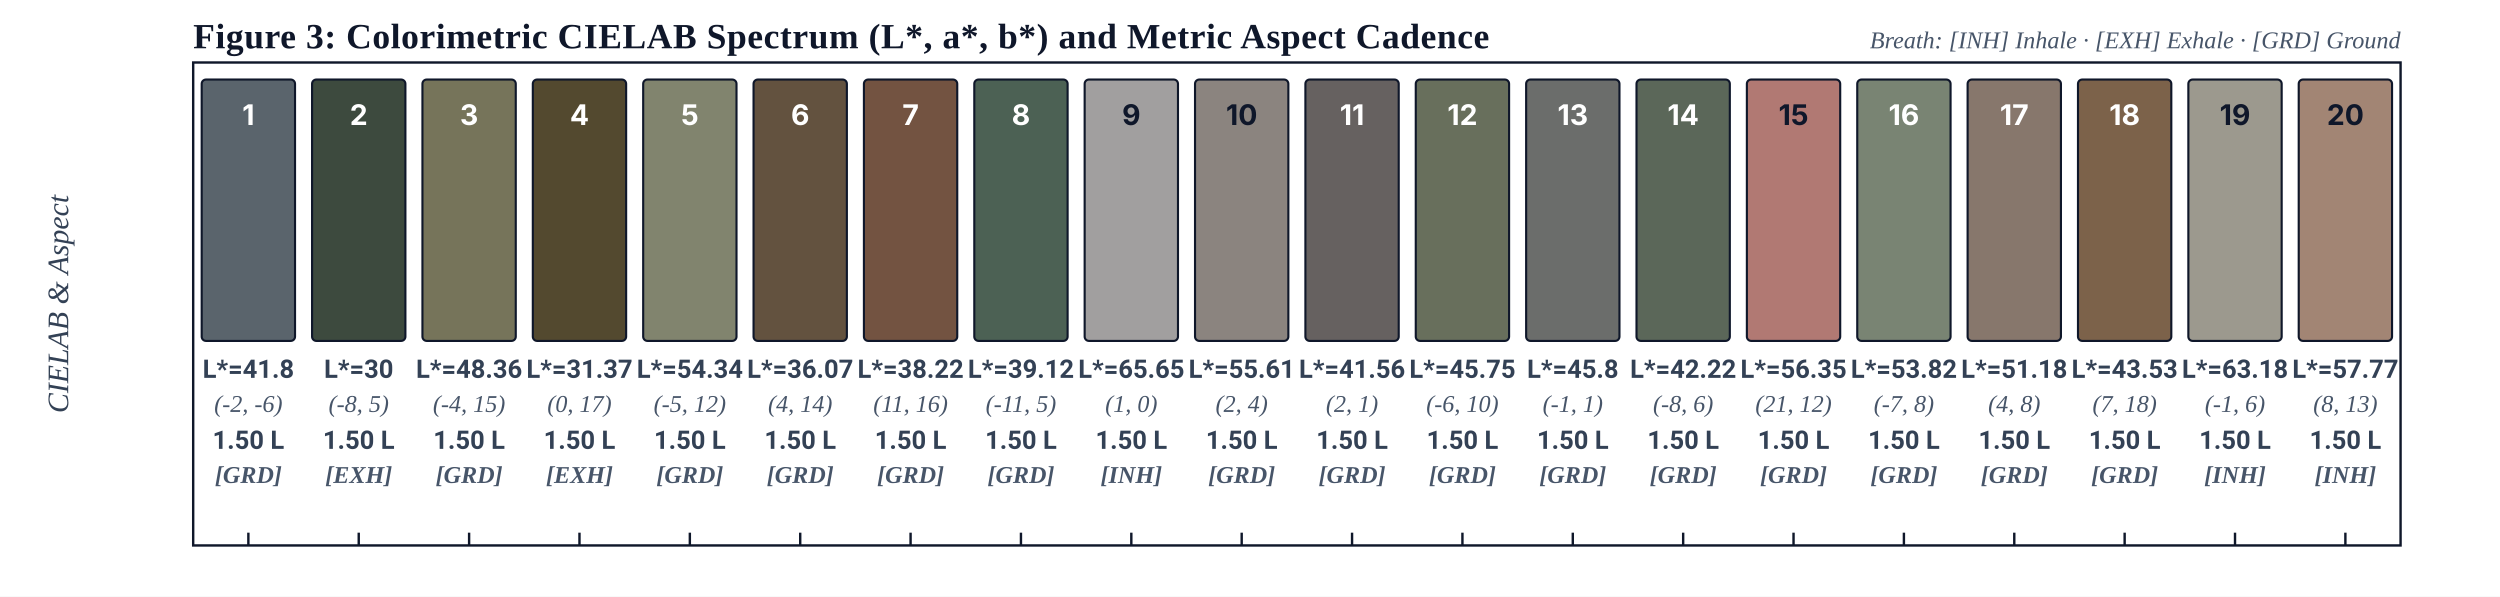
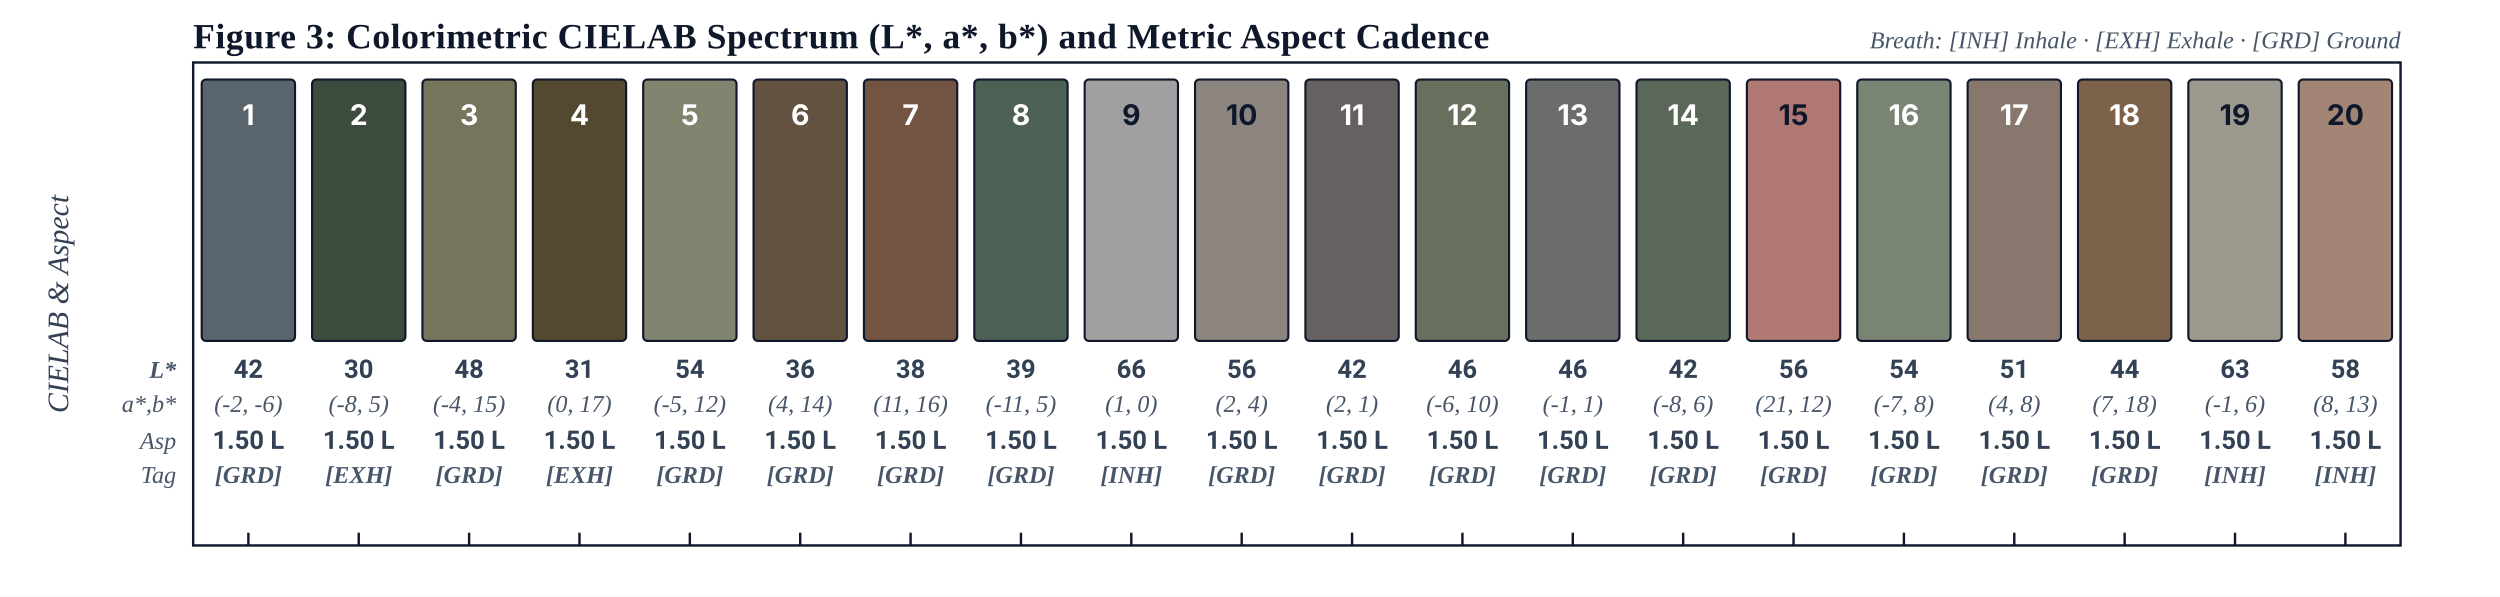
<svg xmlns="http://www.w3.org/2000/svg" viewBox="0 0 880 210" width="100%" height="100%">
  <style>
    .paper-bg { fill: #ffffff; }
    .spine-box { fill: #ffffff; stroke: #0f172a; stroke-width: 0.85; }
    .tick-line { stroke: #0f172a; stroke-width: 0.85; }
    .fig-heading { fill: #0f172a; font-family: "Times New Roman", Times, "Nimbus Roman No9 L", "Liberation Serif", serif; font-size: 12.5px; font-weight: bold; letter-spacing: 0.2px; }
    .axis-title { fill: #334155; font-family: "Times New Roman", Times, "Nimbus Roman No9 L", "Liberation Serif", serif; font-size: 10.5px; font-style: italic; }
    .tick-label { fill: #334155; font-family: -apple-system, BlinkMacSystemFont, "Segoe UI", Roboto, Helvetica, Arial, sans-serif; font-size: 9px; font-variant-numeric: tabular-nums; }
    .threshold-label { fill: #475569; font-family: "Times New Roman", Times, "Nimbus Roman No9 L", "Liberation Serif", serif; font-size: 8.5px; font-style: italic; }
  </style>
  <rect width="880" height="210" class="paper-bg" />
  <text x="68" y="17" class="fig-heading">Figure 3: Colorimetric CIELAB Spectrum (L*, a*, b*) and Metric Aspect Cadence</text>
  <rect x="68" y="22" width="777" height="170" class="spine-box" />
  <text transform="translate(24, 107) rotate(-90)" class="axis-title" text-anchor="middle">CIELAB &amp; Aspect</text>
  <text x="845" y="17" class="threshold-label" text-anchor="end">Breath: [INH] Inhale · [EXH] Exhale · [GRD] Ground</text>
+   <text x="62" y="133" class="threshold-label" font-weight="bold" text-anchor="end">L*</text>
+   <text x="62" y="145" class="threshold-label" text-anchor="end">a*,b*</text>
+   <text x="62" y="158" class="threshold-label" text-anchor="end">Asp</text>
+   <text x="62" y="170" class="threshold-label" text-anchor="end">Tag</text>
  <rect x="71" y="28" width="32.85" height="92" fill="rgb(90, 100, 108)" stroke="#0f172a" stroke-width="0.75" rx="1.5" />
  <text x="87.425" y="44" fill="#ffffff" font-family="-apple-system, sans-serif" font-size="10px" font-weight="bold" text-anchor="middle">1</text>
-   <text x="87.425" y="133" class="tick-label" font-weight="600" text-anchor="middle">L*=41.8</text>
+   <text x="87.425" y="133" class="tick-label" font-weight="600" text-anchor="middle">42</text>
  <text x="87.425" y="145" class="threshold-label" text-anchor="middle">(-2, -6)</text>
  <text x="87.425" y="158" class="tick-label" font-weight="bold" text-anchor="middle">1.50 L</text>
  <text x="87.425" y="170" class="threshold-label" fill="#475569" font-size="7.5px" font-weight="bold" text-anchor="middle">[GRD]</text>
  <line x1="87.425" y1="187.5" x2="87.425" y2="192" class="tick-line" />
  <rect x="109.85" y="28" width="32.85" height="92" fill="rgb(61, 74, 62)" stroke="#0f172a" stroke-width="0.75" rx="1.5" />
  <text x="126.275" y="44" fill="#ffffff" font-family="-apple-system, sans-serif" font-size="10px" font-weight="bold" text-anchor="middle">2</text>
-   <text x="126.275" y="133" class="tick-label" font-weight="600" text-anchor="middle">L*=30</text>
+   <text x="126.275" y="133" class="tick-label" font-weight="600" text-anchor="middle">30</text>
  <text x="126.275" y="145" class="threshold-label" text-anchor="middle">(-8, 5)</text>
  <text x="126.275" y="158" class="tick-label" font-weight="bold" text-anchor="middle">1.50 L</text>
  <text x="126.275" y="170" class="threshold-label" fill="#b91c1c" font-size="7.5px" font-weight="bold" text-anchor="middle">[EXH]</text>
  <line x1="126.275" y1="187.5" x2="126.275" y2="192" class="tick-line" />
  <rect x="148.7" y="28" width="32.85" height="92" fill="rgb(118, 116, 90)" stroke="#0f172a" stroke-width="0.75" rx="1.5" />
  <text x="165.125" y="44" fill="#ffffff" font-family="-apple-system, sans-serif" font-size="10px" font-weight="bold" text-anchor="middle">3</text>
-   <text x="165.125" y="133" class="tick-label" font-weight="600" text-anchor="middle">L*=48.36</text>
+   <text x="165.125" y="133" class="tick-label" font-weight="600" text-anchor="middle">48</text>
  <text x="165.125" y="145" class="threshold-label" text-anchor="middle">(-4, 15)</text>
  <text x="165.125" y="158" class="tick-label" font-weight="bold" text-anchor="middle">1.50 L</text>
  <text x="165.125" y="170" class="threshold-label" fill="#475569" font-size="7.5px" font-weight="bold" text-anchor="middle">[GRD]</text>
  <line x1="165.125" y1="187.5" x2="165.125" y2="192" class="tick-line" />
  <rect x="187.55" y="28" width="32.85" height="92" fill="rgb(83, 73, 47)" stroke="#0f172a" stroke-width="0.75" rx="1.5" />
  <text x="203.975" y="44" fill="#ffffff" font-family="-apple-system, sans-serif" font-size="10px" font-weight="bold" text-anchor="middle">4</text>
-   <text x="203.975" y="133" class="tick-label" font-weight="600" text-anchor="middle">L*=31.37</text>
+   <text x="203.975" y="133" class="tick-label" font-weight="600" text-anchor="middle">31</text>
  <text x="203.975" y="145" class="threshold-label" text-anchor="middle">(0, 17)</text>
  <text x="203.975" y="158" class="tick-label" font-weight="bold" text-anchor="middle">1.50 L</text>
  <text x="203.975" y="170" class="threshold-label" fill="#b91c1c" font-size="7.5px" font-weight="bold" text-anchor="middle">[EXH]</text>
  <line x1="203.975" y1="187.5" x2="203.975" y2="192" class="tick-line" />
  <rect x="226.4" y="28" width="32.85" height="92" fill="rgb(129, 132, 110)" stroke="#0f172a" stroke-width="0.75" rx="1.5" />
  <text x="242.825" y="44" fill="#ffffff" font-family="-apple-system, sans-serif" font-size="10px" font-weight="bold" text-anchor="middle">5</text>
-   <text x="242.825" y="133" class="tick-label" font-weight="600" text-anchor="middle">L*=54.34</text>
+   <text x="242.825" y="133" class="tick-label" font-weight="600" text-anchor="middle">54</text>
  <text x="242.825" y="145" class="threshold-label" text-anchor="middle">(-5, 12)</text>
  <text x="242.825" y="158" class="tick-label" font-weight="bold" text-anchor="middle">1.50 L</text>
  <text x="242.825" y="170" class="threshold-label" fill="#475569" font-size="7.5px" font-weight="bold" text-anchor="middle">[GRD]</text>
  <line x1="242.825" y1="187.5" x2="242.825" y2="192" class="tick-line" />
  <rect x="265.25" y="28" width="32.85" height="92" fill="rgb(99, 82, 63)" stroke="#0f172a" stroke-width="0.75" rx="1.5" />
  <text x="281.675" y="44" fill="#ffffff" font-family="-apple-system, sans-serif" font-size="10px" font-weight="bold" text-anchor="middle">6</text>
-   <text x="281.675" y="133" class="tick-label" font-weight="600" text-anchor="middle">L*=36.07</text>
+   <text x="281.675" y="133" class="tick-label" font-weight="600" text-anchor="middle">36</text>
  <text x="281.675" y="145" class="threshold-label" text-anchor="middle">(4, 14)</text>
  <text x="281.675" y="158" class="tick-label" font-weight="bold" text-anchor="middle">1.50 L</text>
  <text x="281.675" y="170" class="threshold-label" fill="#475569" font-size="7.5px" font-weight="bold" text-anchor="middle">[GRD]</text>
  <line x1="281.675" y1="187.5" x2="281.675" y2="192" class="tick-line" />
  <rect x="304.1" y="28" width="32.85" height="92" fill="rgb(115, 83, 65)" stroke="#0f172a" stroke-width="0.75" rx="1.5" />
  <text x="320.525" y="44" fill="#ffffff" font-family="-apple-system, sans-serif" font-size="10px" font-weight="bold" text-anchor="middle">7</text>
-   <text x="320.525" y="133" class="tick-label" font-weight="600" text-anchor="middle">L*=38.22</text>
+   <text x="320.525" y="133" class="tick-label" font-weight="600" text-anchor="middle">38</text>
  <text x="320.525" y="145" class="threshold-label" text-anchor="middle">(11, 16)</text>
  <text x="320.525" y="158" class="tick-label" font-weight="bold" text-anchor="middle">1.50 L</text>
  <text x="320.525" y="170" class="threshold-label" fill="#475569" font-size="7.5px" font-weight="bold" text-anchor="middle">[GRD]</text>
  <line x1="320.525" y1="187.5" x2="320.525" y2="192" class="tick-line" />
  <rect x="342.95" y="28" width="32.85" height="92" fill="rgb(76, 97, 84)" stroke="#0f172a" stroke-width="0.75" rx="1.5" />
  <text x="359.375" y="44" fill="#ffffff" font-family="-apple-system, sans-serif" font-size="10px" font-weight="bold" text-anchor="middle">8</text>
-   <text x="359.375" y="133" class="tick-label" font-weight="600" text-anchor="middle">L*=39.12</text>
+   <text x="359.375" y="133" class="tick-label" font-weight="600" text-anchor="middle">39</text>
  <text x="359.375" y="145" class="threshold-label" text-anchor="middle">(-11, 5)</text>
  <text x="359.375" y="158" class="tick-label" font-weight="bold" text-anchor="middle">1.50 L</text>
  <text x="359.375" y="170" class="threshold-label" fill="#475569" font-size="7.5px" font-weight="bold" text-anchor="middle">[GRD]</text>
  <line x1="359.375" y1="187.5" x2="359.375" y2="192" class="tick-line" />
  <rect x="381.8" y="28" width="32.85" height="92" fill="rgb(161, 159, 159)" stroke="#0f172a" stroke-width="0.75" rx="1.5" />
  <text x="398.225" y="44" fill="#0f172a" font-family="-apple-system, sans-serif" font-size="10px" font-weight="bold" text-anchor="middle">9</text>
-   <text x="398.225" y="133" class="tick-label" font-weight="600" text-anchor="middle">L*=65.65</text>
+   <text x="398.225" y="133" class="tick-label" font-weight="600" text-anchor="middle">66</text>
  <text x="398.225" y="145" class="threshold-label" text-anchor="middle">(1, 0)</text>
  <text x="398.225" y="158" class="tick-label" font-weight="bold" text-anchor="middle">1.50 L</text>
  <text x="398.225" y="170" class="threshold-label" fill="#1d4ed8" font-size="7.5px" font-weight="bold" text-anchor="middle">[INH]</text>
  <line x1="398.225" y1="187.5" x2="398.225" y2="192" class="tick-line" />
  <rect x="420.65" y="28" width="32.85" height="92" fill="rgb(139, 132, 127)" stroke="#0f172a" stroke-width="0.75" rx="1.5" />
  <text x="437.075" y="44" fill="#0f172a" font-family="-apple-system, sans-serif" font-size="10px" font-weight="bold" text-anchor="middle">10</text>
-   <text x="437.075" y="133" class="tick-label" font-weight="600" text-anchor="middle">L*=55.61</text>
+   <text x="437.075" y="133" class="tick-label" font-weight="600" text-anchor="middle">56</text>
  <text x="437.075" y="145" class="threshold-label" text-anchor="middle">(2, 4)</text>
  <text x="437.075" y="158" class="tick-label" font-weight="bold" text-anchor="middle">1.50 L</text>
  <text x="437.075" y="170" class="threshold-label" fill="#475569" font-size="7.5px" font-weight="bold" text-anchor="middle">[GRD]</text>
  <line x1="437.075" y1="187.5" x2="437.075" y2="192" class="tick-line" />
  <rect x="459.5" y="28" width="32.85" height="92" fill="rgb(102, 97, 96)" stroke="#0f172a" stroke-width="0.75" rx="1.5" />
  <text x="475.925" y="44" fill="#ffffff" font-family="-apple-system, sans-serif" font-size="10px" font-weight="bold" text-anchor="middle">11</text>
-   <text x="475.925" y="133" class="tick-label" font-weight="600" text-anchor="middle">L*=41.56</text>
+   <text x="475.925" y="133" class="tick-label" font-weight="600" text-anchor="middle">42</text>
  <text x="475.925" y="145" class="threshold-label" text-anchor="middle">(2, 1)</text>
  <text x="475.925" y="158" class="tick-label" font-weight="bold" text-anchor="middle">1.50 L</text>
  <text x="475.925" y="170" class="threshold-label" fill="#475569" font-size="7.5px" font-weight="bold" text-anchor="middle">[GRD]</text>
  <line x1="475.925" y1="187.5" x2="475.925" y2="192" class="tick-line" />
  <rect x="498.35" y="28" width="32.85" height="92" fill="rgb(104, 111, 92)" stroke="#0f172a" stroke-width="0.75" rx="1.5" />
  <text x="514.775" y="44" fill="#ffffff" font-family="-apple-system, sans-serif" font-size="10px" font-weight="bold" text-anchor="middle">12</text>
-   <text x="514.775" y="133" class="tick-label" font-weight="600" text-anchor="middle">L*=45.75</text>
+   <text x="514.775" y="133" class="tick-label" font-weight="600" text-anchor="middle">46</text>
  <text x="514.775" y="145" class="threshold-label" text-anchor="middle">(-6, 10)</text>
  <text x="514.775" y="158" class="tick-label" font-weight="bold" text-anchor="middle">1.50 L</text>
  <text x="514.775" y="170" class="threshold-label" fill="#475569" font-size="7.5px" font-weight="bold" text-anchor="middle">[GRD]</text>
  <line x1="514.775" y1="187.5" x2="514.775" y2="192" class="tick-line" />
  <rect x="537.2" y="28" width="32.85" height="92" fill="rgb(107, 109, 107)" stroke="#0f172a" stroke-width="0.75" rx="1.5" />
  <text x="553.625" y="44" fill="#ffffff" font-family="-apple-system, sans-serif" font-size="10px" font-weight="bold" text-anchor="middle">13</text>
-   <text x="553.625" y="133" class="tick-label" font-weight="600" text-anchor="middle">L*=45.8</text>
+   <text x="553.625" y="133" class="tick-label" font-weight="600" text-anchor="middle">46</text>
  <text x="553.625" y="145" class="threshold-label" text-anchor="middle">(-1, 1)</text>
  <text x="553.625" y="158" class="tick-label" font-weight="bold" text-anchor="middle">1.50 L</text>
  <text x="553.625" y="170" class="threshold-label" fill="#475569" font-size="7.5px" font-weight="bold" text-anchor="middle">[GRD]</text>
  <line x1="553.625" y1="187.5" x2="553.625" y2="192" class="tick-line" />
  <rect x="576.05" y="28" width="32.85" height="92" fill="rgb(91, 103, 89)" stroke="#0f172a" stroke-width="0.75" rx="1.5" />
  <text x="592.475" y="44" fill="#ffffff" font-family="-apple-system, sans-serif" font-size="10px" font-weight="bold" text-anchor="middle">14</text>
-   <text x="592.475" y="133" class="tick-label" font-weight="600" text-anchor="middle">L*=42.22</text>
+   <text x="592.475" y="133" class="tick-label" font-weight="600" text-anchor="middle">42</text>
  <text x="592.475" y="145" class="threshold-label" text-anchor="middle">(-8, 6)</text>
  <text x="592.475" y="158" class="tick-label" font-weight="bold" text-anchor="middle">1.50 L</text>
  <text x="592.475" y="170" class="threshold-label" fill="#475569" font-size="7.5px" font-weight="bold" text-anchor="middle">[GRD]</text>
  <line x1="592.475" y1="187.5" x2="592.475" y2="192" class="tick-line" />
  <rect x="614.9" y="28" width="32.85" height="92" fill="rgb(177, 121, 115)" stroke="#0f172a" stroke-width="0.75" rx="1.5" />
  <text x="631.325" y="44" fill="#0f172a" font-family="-apple-system, sans-serif" font-size="10px" font-weight="bold" text-anchor="middle">15</text>
-   <text x="631.325" y="133" class="tick-label" font-weight="600" text-anchor="middle">L*=56.35</text>
+   <text x="631.325" y="133" class="tick-label" font-weight="600" text-anchor="middle">56</text>
  <text x="631.325" y="145" class="threshold-label" text-anchor="middle">(21, 12)</text>
  <text x="631.325" y="158" class="tick-label" font-weight="bold" text-anchor="middle">1.50 L</text>
  <text x="631.325" y="170" class="threshold-label" fill="#475569" font-size="7.5px" font-weight="bold" text-anchor="middle">[GRD]</text>
  <line x1="631.325" y1="187.5" x2="631.325" y2="192" class="tick-line" />
  <rect x="653.75" y="28" width="32.85" height="92" fill="rgb(121, 132, 115)" stroke="#0f172a" stroke-width="0.75" rx="1.5" />
  <text x="670.175" y="44" fill="#ffffff" font-family="-apple-system, sans-serif" font-size="10px" font-weight="bold" text-anchor="middle">16</text>
-   <text x="670.175" y="133" class="tick-label" font-weight="600" text-anchor="middle">L*=53.82</text>
+   <text x="670.175" y="133" class="tick-label" font-weight="600" text-anchor="middle">54</text>
  <text x="670.175" y="145" class="threshold-label" text-anchor="middle">(-7, 8)</text>
  <text x="670.175" y="158" class="tick-label" font-weight="bold" text-anchor="middle">1.50 L</text>
  <text x="670.175" y="170" class="threshold-label" fill="#475569" font-size="7.5px" font-weight="bold" text-anchor="middle">[GRD]</text>
  <line x1="670.175" y1="187.5" x2="670.175" y2="192" class="tick-line" />
  <rect x="692.6" y="28" width="32.85" height="92" fill="rgb(135, 119, 108)" stroke="#0f172a" stroke-width="0.75" rx="1.5" />
  <text x="709.025" y="44" fill="#ffffff" font-family="-apple-system, sans-serif" font-size="10px" font-weight="bold" text-anchor="middle">17</text>
-   <text x="709.025" y="133" class="tick-label" font-weight="600" text-anchor="middle">L*=51.18</text>
+   <text x="709.025" y="133" class="tick-label" font-weight="600" text-anchor="middle">51</text>
  <text x="709.025" y="145" class="threshold-label" text-anchor="middle">(4, 8)</text>
  <text x="709.025" y="158" class="tick-label" font-weight="bold" text-anchor="middle">1.50 L</text>
  <text x="709.025" y="170" class="threshold-label" fill="#475569" font-size="7.5px" font-weight="bold" text-anchor="middle">[GRD]</text>
  <line x1="709.025" y1="187.5" x2="709.025" y2="192" class="tick-line" />
  <rect x="731.45" y="28" width="32.85" height="92" fill="rgb(124, 98, 74)" stroke="#0f172a" stroke-width="0.75" rx="1.5" />
  <text x="747.875" y="44" fill="#ffffff" font-family="-apple-system, sans-serif" font-size="10px" font-weight="bold" text-anchor="middle">18</text>
-   <text x="747.875" y="133" class="tick-label" font-weight="600" text-anchor="middle">L*=43.53</text>
+   <text x="747.875" y="133" class="tick-label" font-weight="600" text-anchor="middle">44</text>
  <text x="747.875" y="145" class="threshold-label" text-anchor="middle">(7, 18)</text>
  <text x="747.875" y="158" class="tick-label" font-weight="bold" text-anchor="middle">1.50 L</text>
  <text x="747.875" y="170" class="threshold-label" fill="#475569" font-size="7.5px" font-weight="bold" text-anchor="middle">[GRD]</text>
  <line x1="747.875" y1="187.5" x2="747.875" y2="192" class="tick-line" />
  <rect x="770.3" y="28" width="32.85" height="92" fill="rgb(156, 153, 142)" stroke="#0f172a" stroke-width="0.75" rx="1.5" />
  <text x="786.725" y="44" fill="#0f172a" font-family="-apple-system, sans-serif" font-size="10px" font-weight="bold" text-anchor="middle">19</text>
-   <text x="786.725" y="133" class="tick-label" font-weight="600" text-anchor="middle">L*=63.18</text>
+   <text x="786.725" y="133" class="tick-label" font-weight="600" text-anchor="middle">63</text>
  <text x="786.725" y="145" class="threshold-label" text-anchor="middle">(-1, 6)</text>
  <text x="786.725" y="158" class="tick-label" font-weight="bold" text-anchor="middle">1.50 L</text>
  <text x="786.725" y="170" class="threshold-label" fill="#1d4ed8" font-size="7.5px" font-weight="bold" text-anchor="middle">[INH]</text>
  <line x1="786.725" y1="187.5" x2="786.725" y2="192" class="tick-line" />
  <rect x="809.15" y="28" width="32.85" height="92" fill="rgb(162, 133, 116)" stroke="#0f172a" stroke-width="0.75" rx="1.5" />
  <text x="825.575" y="44" fill="#0f172a" font-family="-apple-system, sans-serif" font-size="10px" font-weight="bold" text-anchor="middle">20</text>
-   <text x="825.575" y="133" class="tick-label" font-weight="600" text-anchor="middle">L*=57.77</text>
+   <text x="825.575" y="133" class="tick-label" font-weight="600" text-anchor="middle">58</text>
  <text x="825.575" y="145" class="threshold-label" text-anchor="middle">(8, 13)</text>
  <text x="825.575" y="158" class="tick-label" font-weight="bold" text-anchor="middle">1.50 L</text>
  <text x="825.575" y="170" class="threshold-label" fill="#1d4ed8" font-size="7.5px" font-weight="bold" text-anchor="middle">[INH]</text>
  <line x1="825.575" y1="187.5" x2="825.575" y2="192" class="tick-line" />
</svg>
